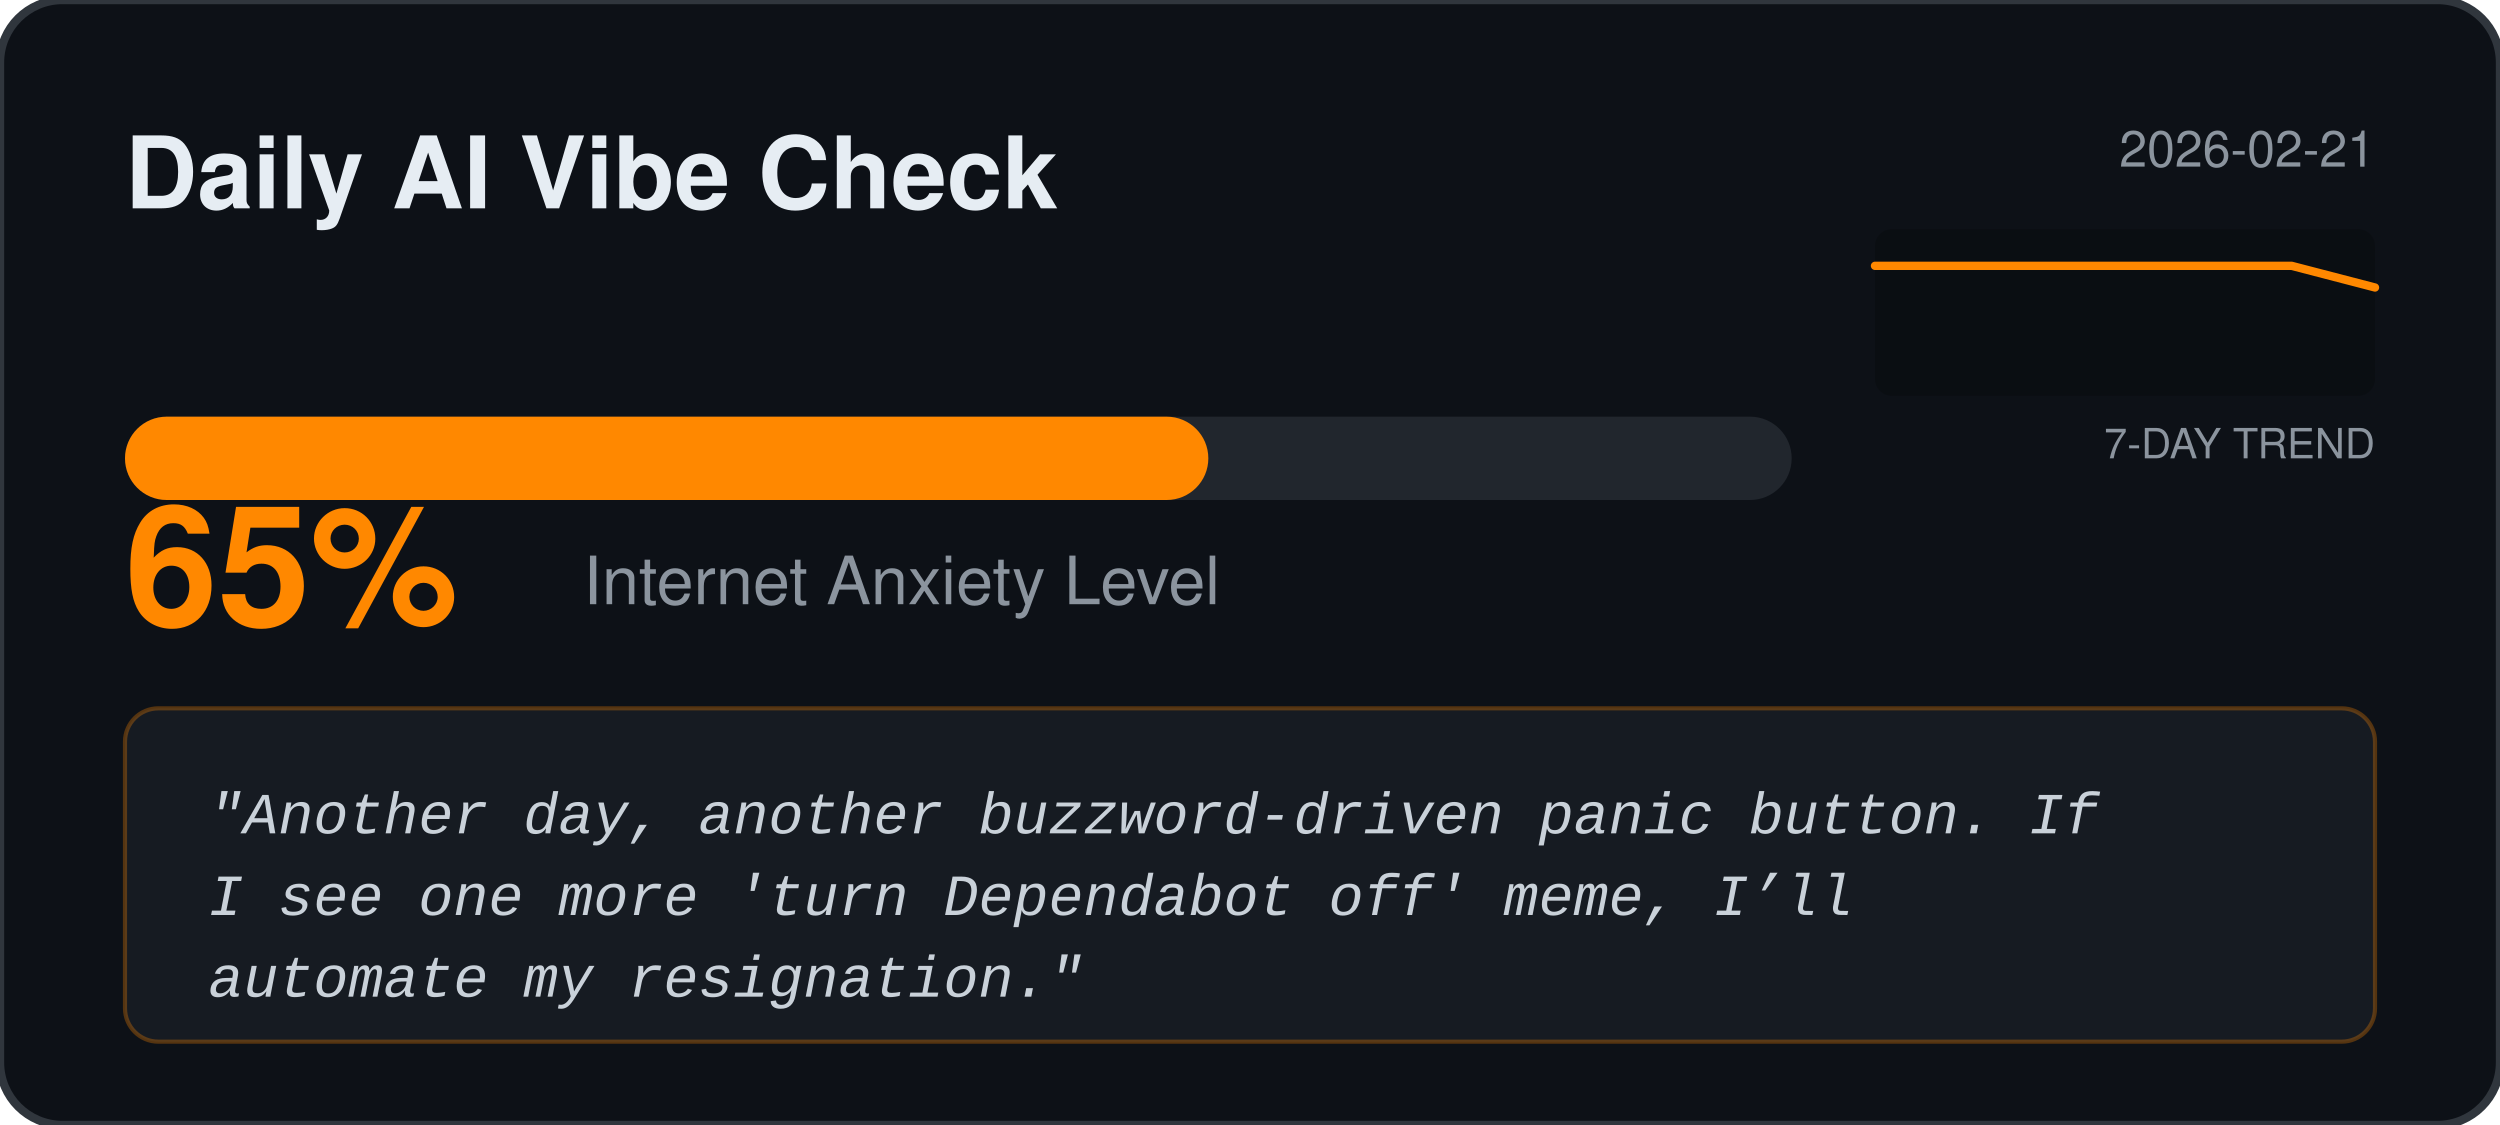
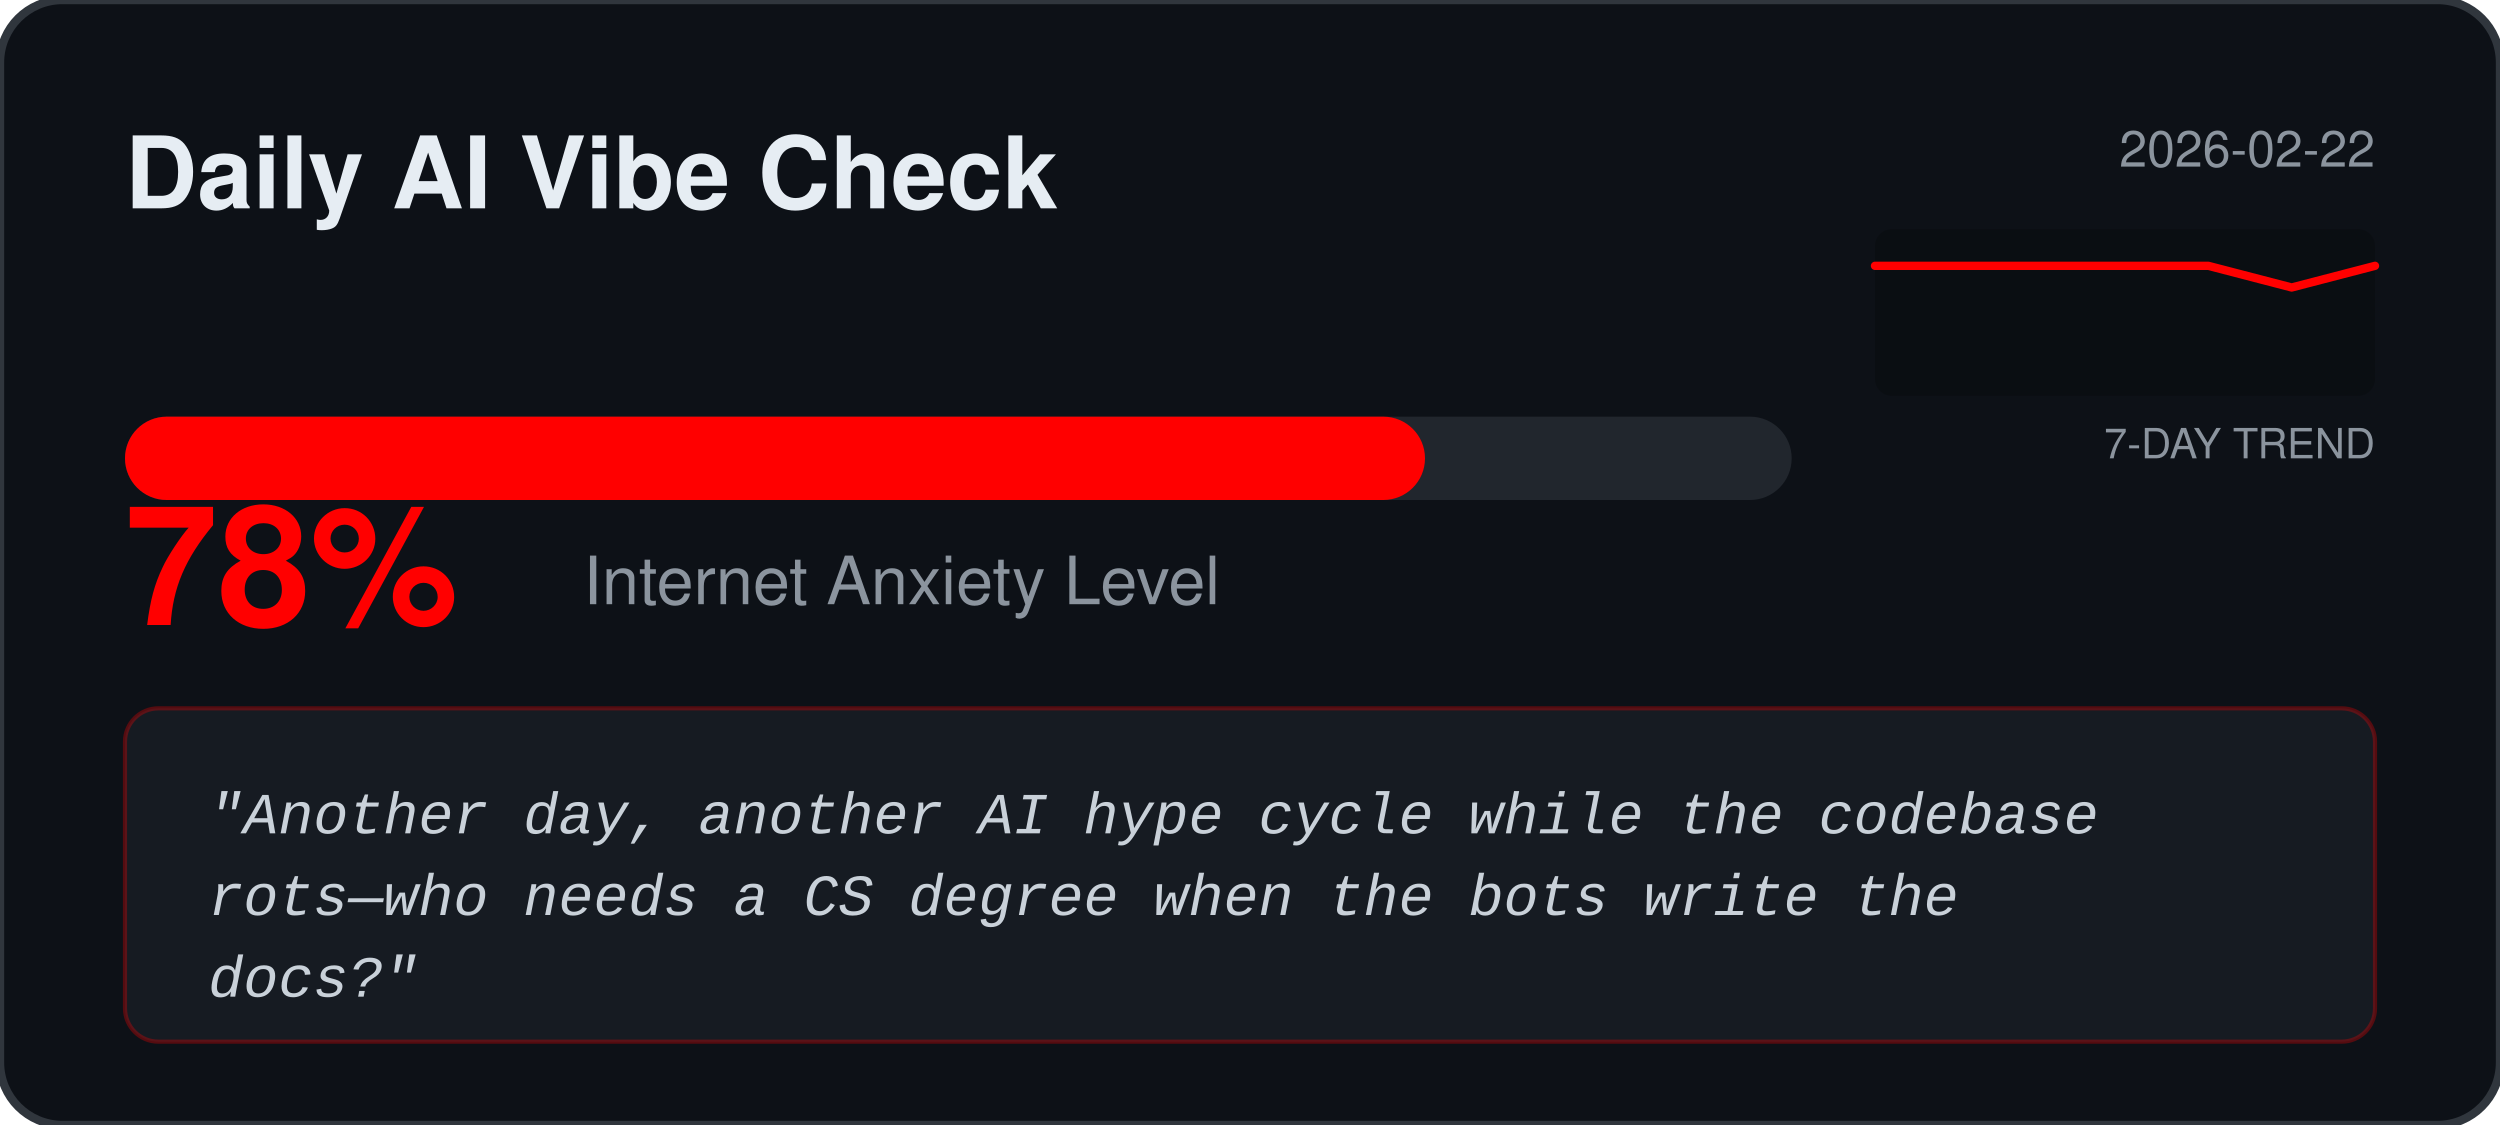
<svg xmlns="http://www.w3.org/2000/svg" width="600" height="270" viewBox="0 0 600 270" fill="none">
  <rect width="600" height="270" rx="15" fill="#0D1117" stroke="#30363D" stroke-width="2" />
  <text x="30" y="50" fill="#E6EDF3" font-family="Segoe UI, Helvetica, sans-serif" font-weight="bold" font-size="24">Daily AI Vibe Check</text>
-   <text x="570" y="40" fill="#8B949E" font-family="Segoe UI, Helvetica, sans-serif" font-size="12" text-anchor="end">2026-02-21</text>
+   <text x="570" y="40" fill="#8B949E" font-family="Segoe UI, Helvetica, sans-serif" font-size="12" text-anchor="end">2026-02-22</text>
  <rect x="450" y="55" width="120" height="40" fill="#000000" fill-opacity="0.2" rx="4" />
  <text x="570" y="110" fill="#8B949E" font-family="Segoe UI, Helvetica, sans-serif" font-size="10" text-anchor="end">7-DAY TREND</text>
-   <polyline points="450.0,63.8 470.0,63.8 490.0,63.8 510.0,63.8 530.0,63.8 550.0,63.8 570.0,69.0" fill="none" stroke="#FF8800" stroke-width="2" stroke-linecap="round" stroke-linejoin="round" />
+   <polyline points="450.0,63.8 470.0,63.8 490.0,63.8 510.0,63.8 530.0,63.8 550.0,69.0 570.0,63.8" fill="none" stroke="#FF0000" stroke-width="2" stroke-linecap="round" stroke-linejoin="round" />
  <rect x="30" y="100" width="400" height="20" rx="10" fill="#21262D" />
-   <rect x="30" y="100" width="260.0" height="20" rx="10" fill="#FF8800" />
-   <text x="30" y="150" fill="#FF8800" font-family="Segoe UI, Helvetica, sans-serif" font-weight="bold" font-size="40">65%</text>
+   <rect x="30" y="100" width="312.0" height="20" rx="10" fill="#FF0000" />
+   <text x="30" y="150" fill="#FF0000" font-family="Segoe UI, Helvetica, sans-serif" font-weight="bold" font-size="40">78%</text>
  <text x="140" y="145" fill="#8B949E" font-family="Segoe UI, Helvetica, sans-serif" font-size="16">Internet Anxiety Level</text>
-   <rect x="30" y="170" width="540" height="80" rx="8" fill="#161B22" stroke="#FF8800" stroke-opacity="0.3" />
+   <rect x="30" y="170" width="540" height="80" rx="8" fill="#161B22" stroke="#FF0000" stroke-opacity="0.3" />
  <text x="50" y="200" fill="#C9D1D9" font-family="Courier New, monospace" font-size="14" font-style="italic">
-     <tspan x="50" dy="0">"Another day, another buzzword‑driven panic button. If</tspan>
-     <tspan x="50" dy="1.4em">I see one more 'turn Dependabot off' meme, I’ll</tspan>
-     <tspan x="50" dy="1.4em">automate my resignation."</tspan>
+     <tspan x="50" dy="0">"Another day, another AI hype cycle while the codebase</tspan>
+     <tspan x="50" dy="1.4em">rots—who needs a CS degree when the bots write the</tspan>
+     <tspan x="50" dy="1.4em">docs?"</tspan>
  </text>
</svg>
